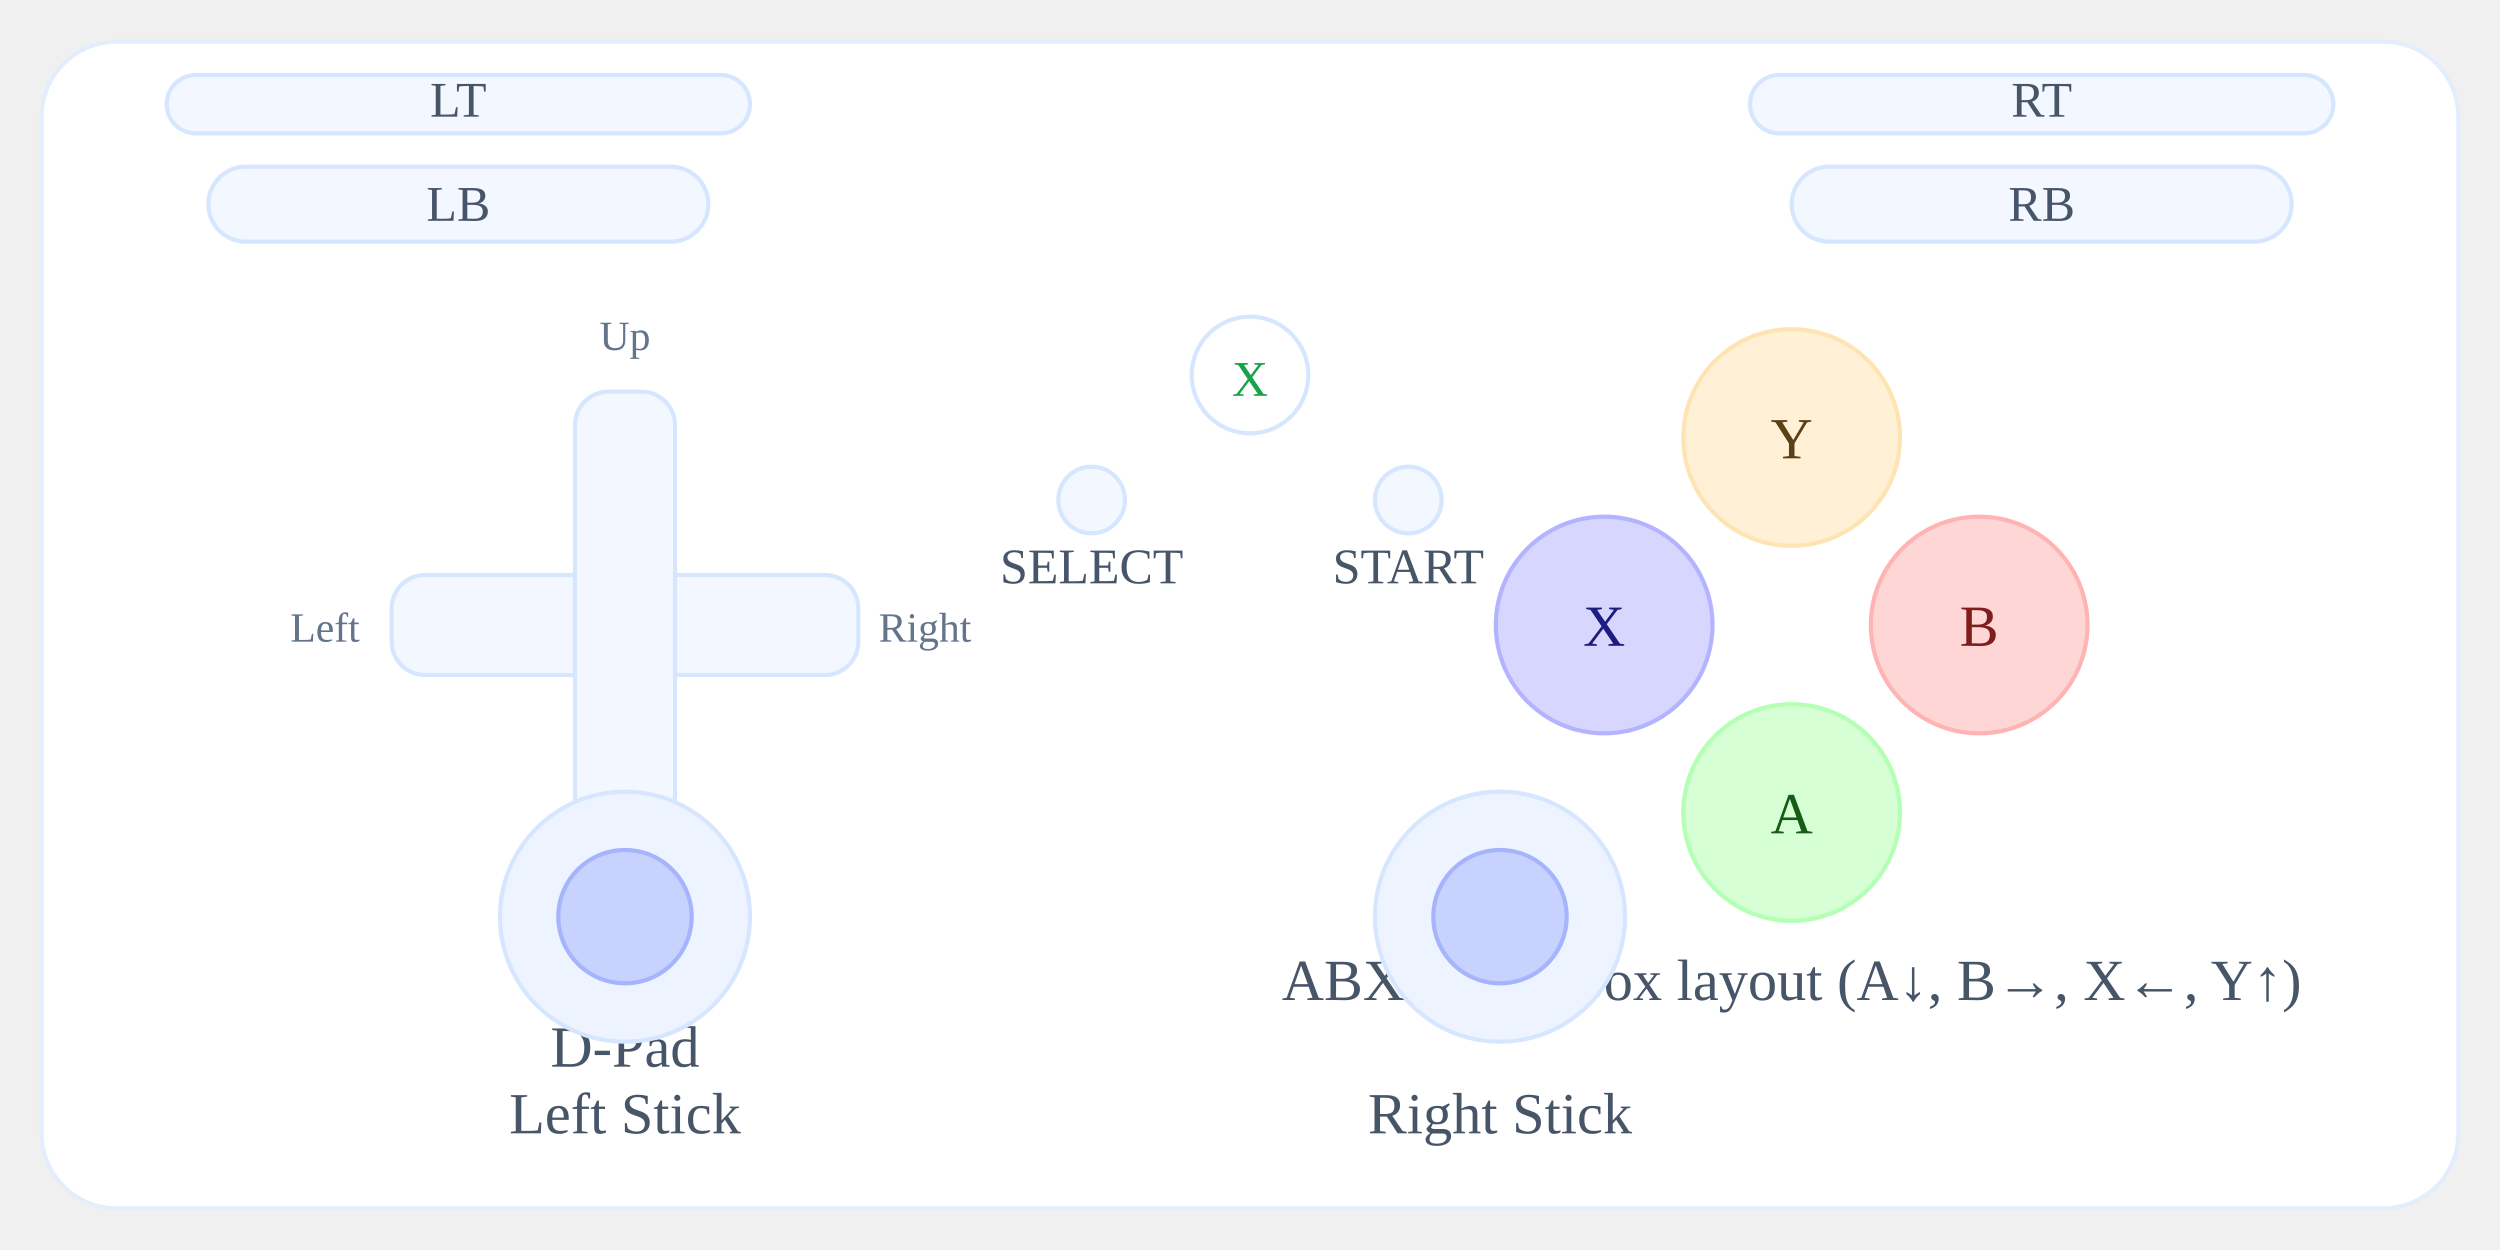
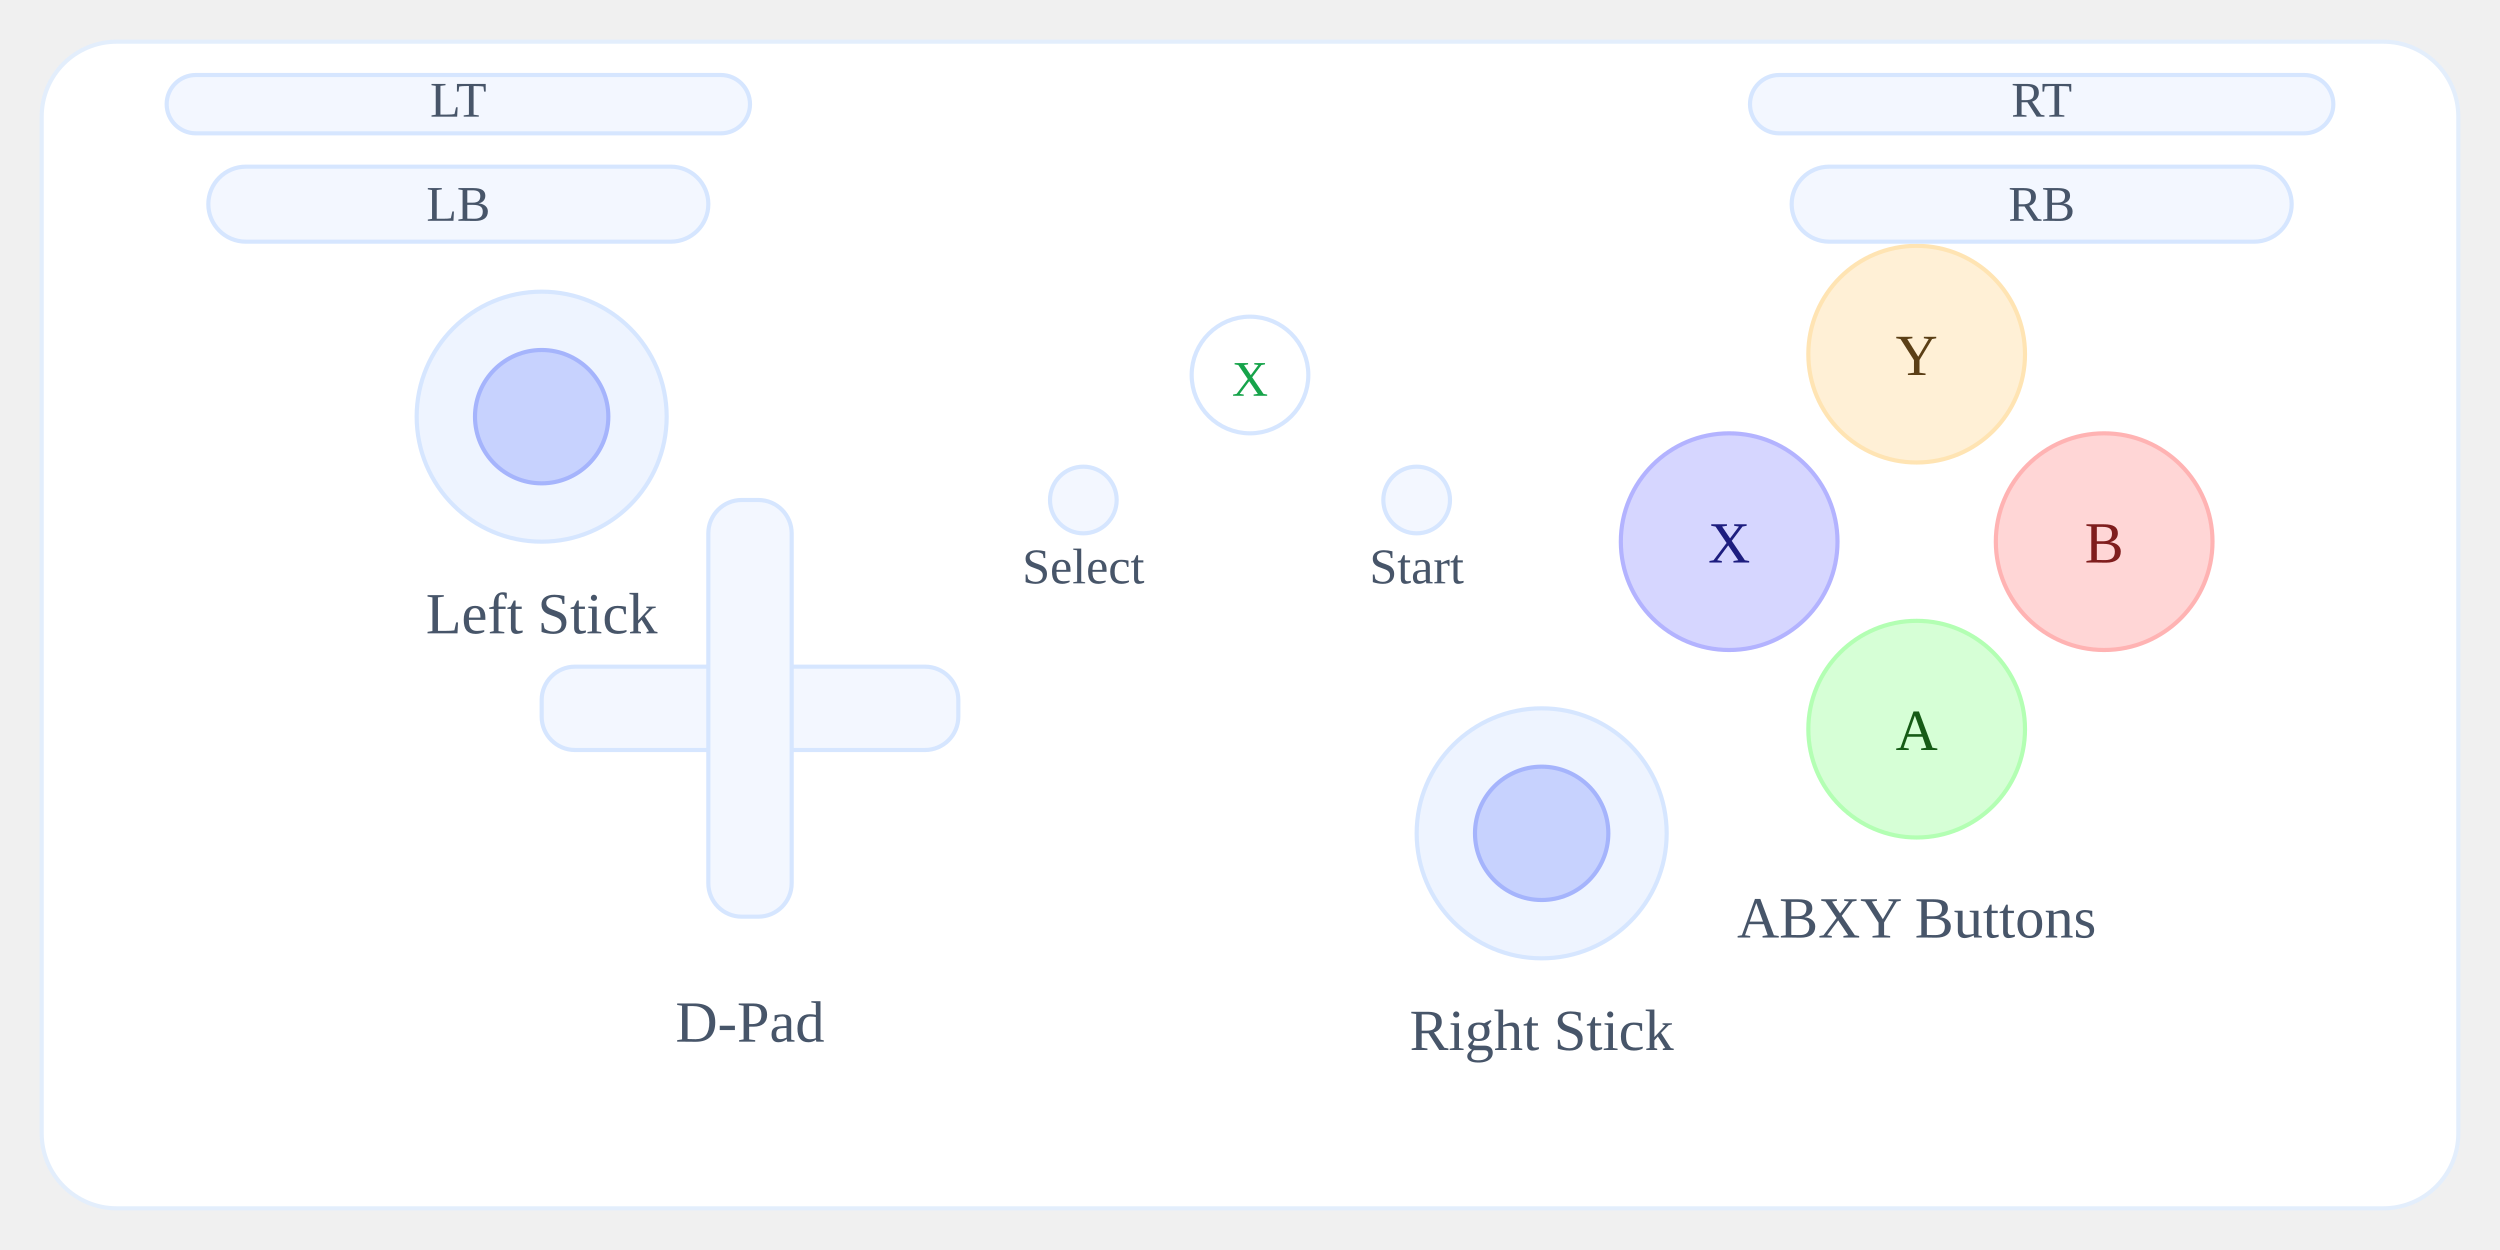
<svg xmlns="http://www.w3.org/2000/svg" viewBox="0 0 600 300" role="img" aria-labelledby="title desc">
  <rect x="10" y="10" width="580" height="280" rx="18" fill="#fff" stroke="#e3eefc" />
-   <g transform="translate(150,150)">
-     <rect x="-56" y="-12" width="112" height="24" rx="8" fill="#f3f7ff" stroke="#d6e6ff" />
-     <rect x="-12" y="-56" width="24" height="112" rx="8" fill="#f3f7ff" stroke="#d6e6ff" />
-     <g font-size="10" fill="#64748b" text-anchor="middle">
-       <text x="0" y="-66">Up</text>
-       <text x="0" y="78">Down</text>
-       <text x="-72" y="4">Left</text>
-       <text x="72" y="4">Right</text>
-     </g>
-     <text x="0" y="106" text-anchor="middle" fill="#475569" font-size="14">D-Pad</text>
+   <g transform="translate(130,100)">
+     <circle cx="0" cy="0" r="30" fill="#eef4ff" stroke="#d6e6ff" />
+     <circle cx="0" cy="0" r="16" fill="#c7d2fe" stroke="#a5b4fc" />
+     <text x="0" y="52" text-anchor="middle" fill="#475569" font-size="14">Left Stick</text>
  </g>
-   <g transform="translate(430,150)">
+   <g transform="translate(180,170)">
+     <rect x="-50" y="-10" width="100" height="20" rx="8" fill="#f3f7ff" stroke="#d6e6ff" />
+     <rect x="-10" y="-50" width="20" height="100" rx="8" fill="#f3f7ff" stroke="#d6e6ff" />
+     <text x="0" y="80" text-anchor="middle" fill="#475569" font-size="14">D-Pad</text>
+   </g>
+   <g transform="translate(370,200)">
+     <circle cx="0" cy="0" r="30" fill="#eef4ff" stroke="#d6e6ff" />
+     <circle cx="0" cy="0" r="16" fill="#c7d2fe" stroke="#a5b4fc" />
+     <text x="0" y="52" text-anchor="middle" fill="#475569" font-size="14">Right Stick</text>
+   </g>
+   <g transform="translate(460,130)">
    <circle cx="-45" cy="0" r="26" fill="#d6d6ff" stroke="#b3b3ff" />
    <text x="-45" y="5" text-anchor="middle" font-size="14" fill="#1d1d7f">X</text>
    <circle cx="0" cy="-45" r="26" fill="#fff0d6" stroke="#ffe4b3" />
    <text x="0" y="-40" text-anchor="middle" font-size="14" fill="#5b3f16">Y</text>
    <circle cx="45" cy="0" r="26" fill="#ffd6d6" stroke="#ffb3b3" />
    <text x="45" y="5" text-anchor="middle" font-size="14" fill="#7f1d1d">B</text>
    <circle cx="0" cy="45" r="26" fill="#d6ffd6" stroke="#b3ffb3" />
    <text x="0" y="50" text-anchor="middle" font-size="14" fill="#165b16">A</text>
-     <text x="0" y="90" text-anchor="middle" fill="#475569" font-size="14">ABXY — Xbox layout (A↓, B→, X←, Y↑)</text>
-   </g>
-   <g transform="translate(150,220)">
-     <circle cx="0" cy="0" r="30" fill="#eef4ff" stroke="#d6e6ff" />
-     <circle cx="0" cy="0" r="16" fill="#c7d2fe" stroke="#a5b4fc" />
-     <text x="0" y="52" text-anchor="middle" fill="#475569" font-size="14">Left Stick</text>
-   </g>
-   <g transform="translate(360,220)">
-     <circle cx="0" cy="0" r="30" fill="#eef4ff" stroke="#d6e6ff" />
-     <circle cx="0" cy="0" r="16" fill="#c7d2fe" stroke="#a5b4fc" />
-     <text x="0" y="52" text-anchor="middle" fill="#475569" font-size="14">Right Stick</text>
+     <text x="0" y="95" text-anchor="middle" fill="#475569" font-size="14">ABXY Buttons</text>
  </g>
  <g>
    <rect x="40" y="18" width="140" height="14" rx="7" fill="#f3f7ff" stroke="#d6e6ff" />
    <text x="110" y="28" text-anchor="middle" fill="#475569" font-size="12">LT</text>
    <rect x="420" y="18" width="140" height="14" rx="7" fill="#f3f7ff" stroke="#d6e6ff" />
    <text x="490" y="28" text-anchor="middle" fill="#475569" font-size="12">RT</text>
    <rect x="50" y="40" width="120" height="18" rx="9" fill="#f3f7ff" stroke="#d6e6ff" />
    <text x="110" y="53" text-anchor="middle" fill="#475569" font-size="12">LB</text>
    <rect x="430" y="40" width="120" height="18" rx="9" fill="#f3f7ff" stroke="#d6e6ff" />
    <text x="490" y="53" text-anchor="middle" fill="#475569" font-size="12">RB</text>
  </g>
  <g>
    <circle cx="300" cy="90" r="14" fill="#ffffff" stroke="#d6e6ff" />
    <text x="300" y="95" text-anchor="middle" font-size="12" fill="#16a34a">X</text>
-     <circle cx="262" cy="120" r="8" fill="#f3f7ff" stroke="#d6e6ff" />
-     <text x="262" y="140" text-anchor="middle" font-size="12" fill="#475569">SELECT</text>
-     <circle cx="338" cy="120" r="8" fill="#f3f7ff" stroke="#d6e6ff" />
-     <text x="338" y="140" text-anchor="middle" font-size="12" fill="#475569">START</text>
+     <circle cx="260" cy="120" r="8" fill="#f3f7ff" stroke="#d6e6ff" />
+     <text x="260" y="140" text-anchor="middle" font-size="12" fill="#475569">Select</text>
+     <circle cx="340" cy="120" r="8" fill="#f3f7ff" stroke="#d6e6ff" />
+     <text x="340" y="140" text-anchor="middle" font-size="12" fill="#475569">Start</text>
  </g>
</svg>
